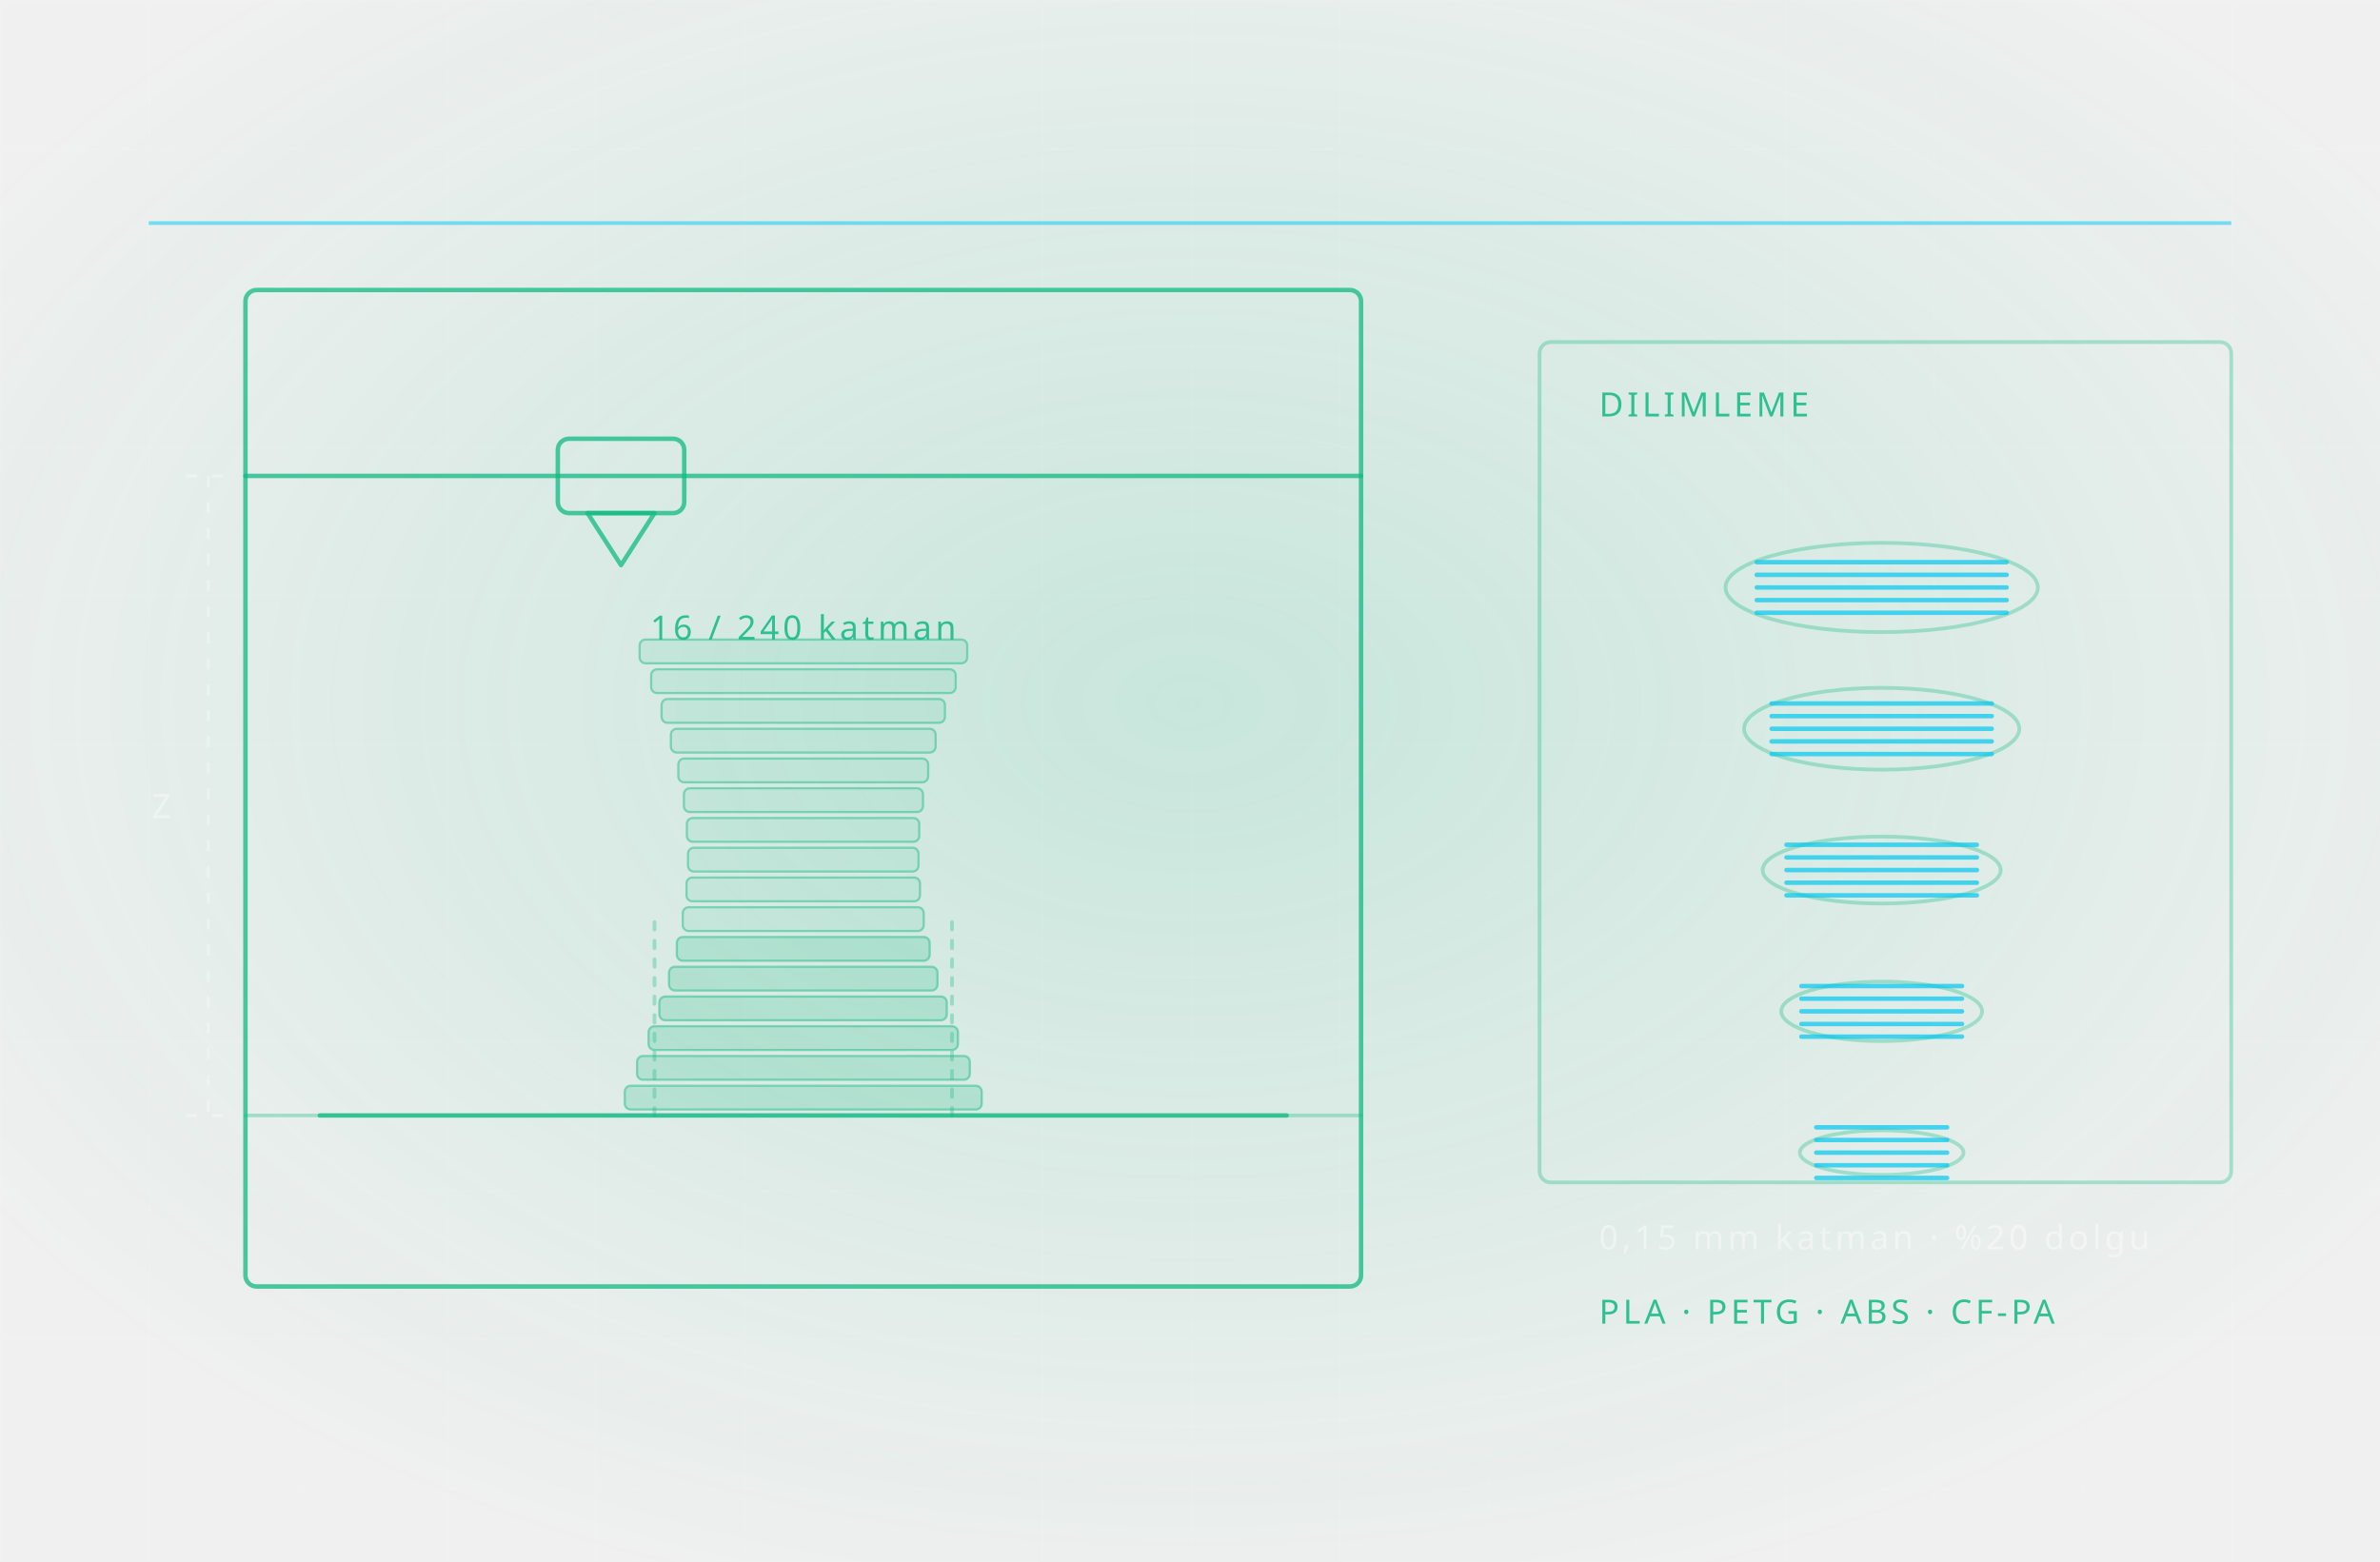
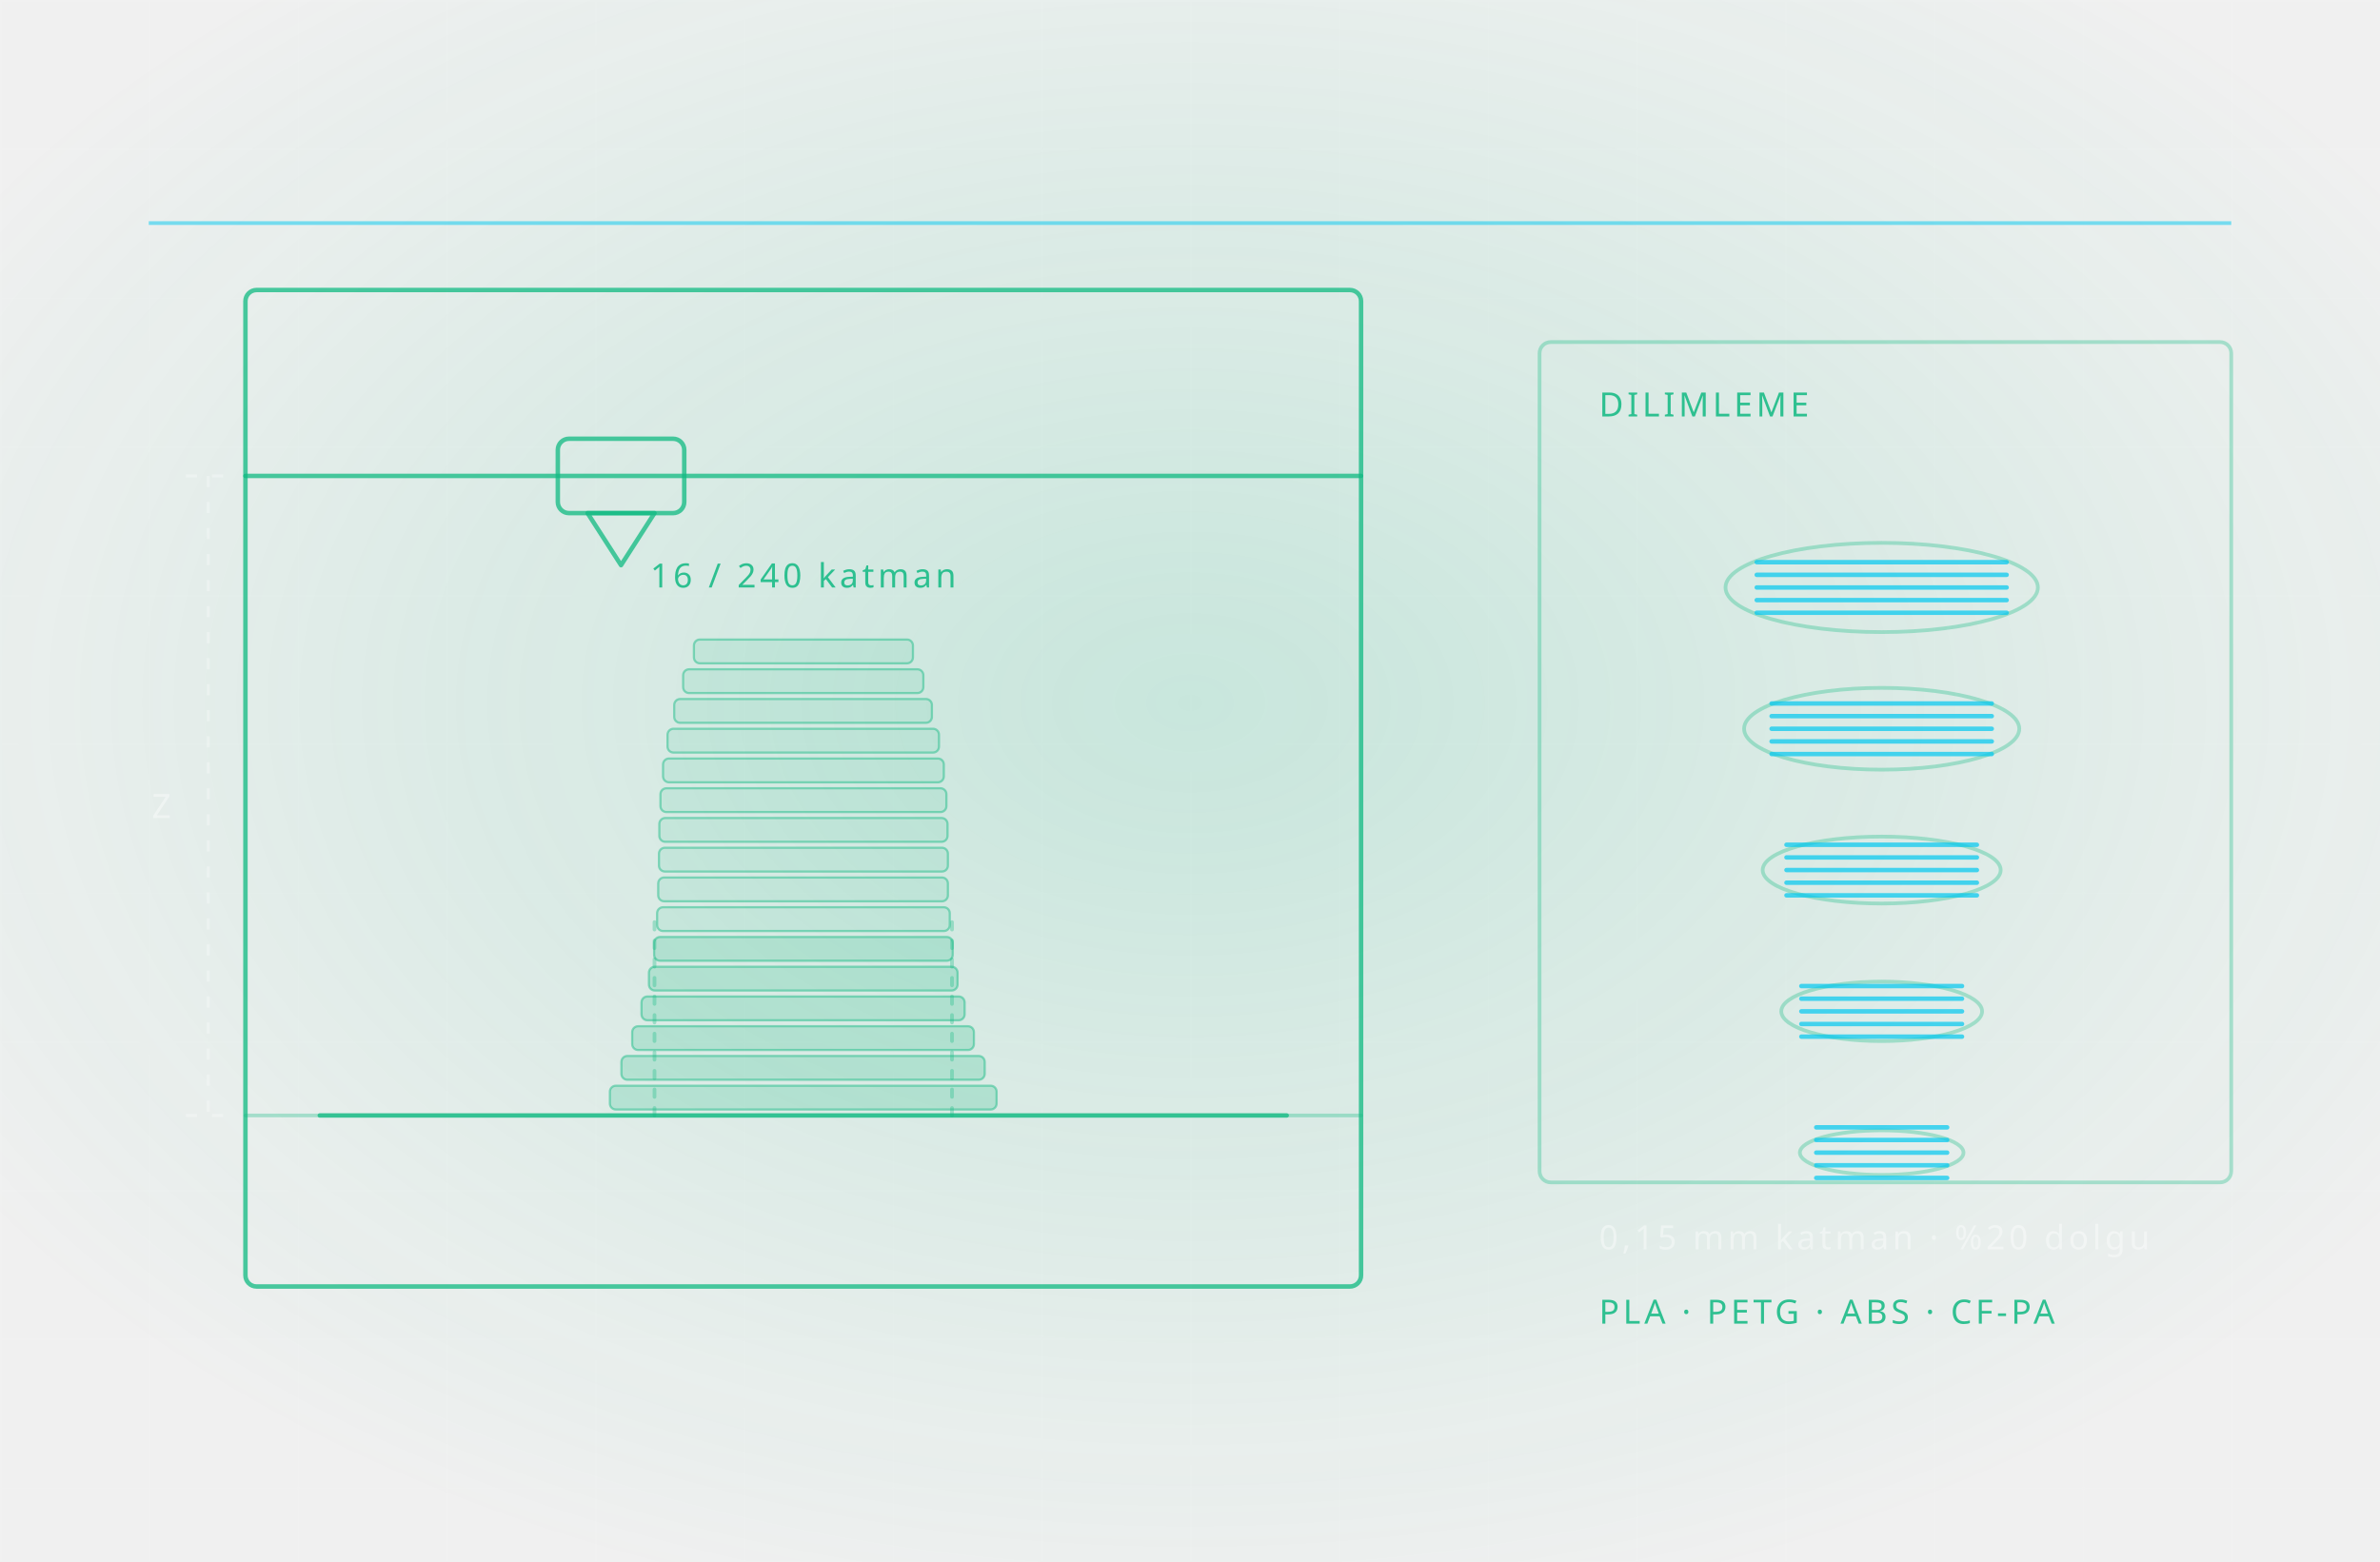
<svg xmlns="http://www.w3.org/2000/svg" viewBox="0 0 640 420" width="640" height="420" role="img">
  <defs>
    <pattern id="g" width="40" height="40" patternUnits="userSpaceOnUse">
      <path d="M40 0H0V40" fill="none" stroke="rgba(255,255,255,.05)" stroke-width="1" />
    </pattern>
    <radialGradient id="glow" cx="50%" cy="45%" r="60%">
      <stop offset="0%" stop-color="#10b981" stop-opacity=".18" />
      <stop offset="100%" stop-color="#10b981" stop-opacity="0" />
    </radialGradient>
    <linearGradient id="fade" x1="0" y1="0" x2="0" y2="1">
      <stop offset="0%" stop-color="#10b981" stop-opacity=".55" />
      <stop offset="100%" stop-color="#10b981" stop-opacity=".08" />
    </linearGradient>
  </defs>
  <style>
.ln{fill:none;stroke:#10b981;stroke-opacity:.75;stroke-width:1.2;stroke-linejoin:round;stroke-linecap:round}
.ln2{fill:none;stroke:#10b981;stroke-opacity:.32;stroke-width:1;stroke-linejoin:round;stroke-linecap:round}
.cy{fill:none;stroke:#00c8f0;stroke-opacity:.7;stroke-width:1.2;stroke-linecap:round}
.fl{fill:#10b981;fill-opacity:.06}
.nd{fill:#10b981}
.dim{fill:none;stroke:rgba(255,255,255,.28);stroke-width:.8;stroke-dasharray:3 4}
.blink{animation:bk 3.2s ease-in-out infinite}
.blink:nth-of-type(2n){animation-delay:.5s}
.blink:nth-of-type(3n){animation-delay:1.1s}
.blink:nth-of-type(5n){animation-delay:1.7s}
@keyframes bk{0%,100%{opacity:.2}50%{opacity:1}}
.draw{stroke-dasharray:6 8;animation:dr 5s linear infinite}
@keyframes dr{to{stroke-dashoffset:-56}}
.scan{animation:sc 7s cubic-bezier(.6,0,.4,1) infinite}
@keyframes sc{0%{opacity:0;transform:translateY(-40px)}12%{opacity:1}88%{opacity:1}100%{opacity:0;transform:translateY(400px)}}
.spin{transform-box:fill-box;transform-origin:center;animation:sp 24s linear infinite}
.spinr{transform-box:fill-box;transform-origin:center;animation:sp 24s linear infinite reverse}
@keyframes sp{to{transform:rotate(360deg)}}
.float{animation:fo 9s ease-in-out infinite}
@keyframes fo{0%,100%{transform:translateY(0)}50%{transform:translateY(-9px)}}
.slide{animation:sl 8s cubic-bezier(.55,0,.45,1) infinite}
@keyframes sl{0%,6%{transform:translateX(0)}94%,100%{transform:translateX(var(--d,480px))}}
.comb{animation:cb 6s ease-in-out infinite}
@keyframes cb{0%,100%{opacity:.45}50%{opacity:.95}}
</style>
  <rect width="640" height="420" fill="url(#g)" />
  <rect width="640" height="420" fill="url(#glow)" />
  <rect class="ln" x="66" y="78" width="300" height="268" rx="3" fill="rgba(255,255,255,.015)" />
  <line class="ln2" x1="66" y1="300" x2="366" y2="300" />
  <line class="ln" x1="86" y1="300" x2="346" y2="300" />
  <line class="ln" x1="66" y1="128" x2="366" y2="128" />
  <g class="slide" style="--d:150px">
    <rect class="ln" x="150" y="118" width="34" height="20" rx="3" />
    <polygon class="ln" points="158,138 176,138 167,152" />
  </g>
-   <rect x="168" y="292" width="96" height="6.4" rx="1.6" fill="#10b981" fill-opacity="0.2" stroke="#10b981" stroke-opacity=".45" stroke-width=".6" />
-   <rect x="171.3" y="284" width="89.5" height="6.4" rx="1.6" fill="#10b981" fill-opacity="0.2" stroke="#10b981" stroke-opacity=".45" stroke-width=".6" />
-   <rect x="174.4" y="276" width="83.2" height="6.4" rx="1.6" fill="#10b981" fill-opacity="0.2" stroke="#10b981" stroke-opacity=".45" stroke-width=".6" />
-   <rect x="177.3" y="268" width="77.3" height="6.4" rx="1.6" fill="#10b981" fill-opacity="0.2" stroke="#10b981" stroke-opacity=".45" stroke-width=".6" />
-   <rect x="179.9" y="260" width="72.2" height="6.4" rx="1.6" fill="#10b981" fill-opacity="0.2" stroke="#10b981" stroke-opacity=".45" stroke-width=".6" />
-   <rect x="182" y="252" width="68" height="6.4" rx="1.6" fill="#10b981" fill-opacity="0.2" stroke="#10b981" stroke-opacity=".45" stroke-width=".6" />
-   <rect x="183.6" y="244" width="64.8" height="6.4" rx="1.6" fill="#10b981" fill-opacity="0.1" stroke="#10b981" stroke-opacity=".45" stroke-width=".6" />
-   <rect x="184.6" y="236" width="62.8" height="6.4" rx="1.6" fill="#10b981" fill-opacity="0.1" stroke="#10b981" stroke-opacity=".45" stroke-width=".6" />
-   <rect x="185" y="228" width="62" height="6.4" rx="1.6" fill="#10b981" fill-opacity="0.1" stroke="#10b981" stroke-opacity=".45" stroke-width=".6" />
-   <rect x="184.7" y="220" width="62.5" height="6.4" rx="1.6" fill="#10b981" fill-opacity="0.1" stroke="#10b981" stroke-opacity=".45" stroke-width=".6" />
-   <rect x="183.9" y="212" width="64.3" height="6.4" rx="1.6" fill="#10b981" fill-opacity="0.1" stroke="#10b981" stroke-opacity=".45" stroke-width=".6" />
-   <rect x="182.4" y="204" width="67.2" height="6.4" rx="1.6" fill="#10b981" fill-opacity="0.1" stroke="#10b981" stroke-opacity=".45" stroke-width=".6" />
-   <rect x="180.4" y="196" width="71.2" height="6.4" rx="1.6" fill="#10b981" fill-opacity="0.1" stroke="#10b981" stroke-opacity=".45" stroke-width=".6" />
-   <rect x="177.9" y="188" width="76.2" height="6.4" rx="1.6" fill="#10b981" fill-opacity="0.1" stroke="#10b981" stroke-opacity=".45" stroke-width=".6" />
-   <rect x="175.1" y="180" width="81.9" height="6.4" rx="1.6" fill="#10b981" fill-opacity="0.1" stroke="#10b981" stroke-opacity=".45" stroke-width=".6" />
-   <rect x="172" y="172" width="88.1" height="6.4" rx="1.6" fill="#10b981" fill-opacity="0.1" stroke="#10b981" stroke-opacity=".45" stroke-width=".6" />
-   <text x="216" y="172" font-family="Manrope,sans-serif" font-size="9" fill="#10b981" fill-opacity=".85" letter-spacing="1" text-anchor="middle">16 / 240 katman</text>
+   <rect x="164" y="292" width="104" height="6.4" rx="1.6" fill="#10b981" fill-opacity="0.2" stroke="#10b981" stroke-opacity=".45" stroke-width=".6" />
+   <rect x="167.1" y="284" width="97.7" height="6.4" rx="1.6" fill="#10b981" fill-opacity="0.2" stroke="#10b981" stroke-opacity=".45" stroke-width=".6" />
+   <rect x="170" y="276" width="91.9" height="6.4" rx="1.6" fill="#10b981" fill-opacity="0.2" stroke="#10b981" stroke-opacity=".45" stroke-width=".6" />
+   <rect x="172.5" y="268" width="86.9" height="6.4" rx="1.6" fill="#10b981" fill-opacity="0.2" stroke="#10b981" stroke-opacity=".45" stroke-width=".6" />
+   <rect x="174.5" y="260" width="83" height="6.4" rx="1.6" fill="#10b981" fill-opacity="0.2" stroke="#10b981" stroke-opacity=".45" stroke-width=".6" />
+   <rect x="175.9" y="252" width="80.3" height="6.4" rx="1.6" fill="#10b981" fill-opacity="0.2" stroke="#10b981" stroke-opacity=".45" stroke-width=".6" />
+   <rect x="176.7" y="244" width="78.7" height="6.4" rx="1.6" fill="#10b981" fill-opacity="0.1" stroke="#10b981" stroke-opacity=".45" stroke-width=".6" />
+   <rect x="177" y="236" width="77.9" height="6.4" rx="1.6" fill="#10b981" fill-opacity="0.1" stroke="#10b981" stroke-opacity=".45" stroke-width=".6" />
+   <rect x="177.2" y="228" width="77.7" height="6.4" rx="1.6" fill="#10b981" fill-opacity="0.1" stroke="#10b981" stroke-opacity=".45" stroke-width=".6" />
+   <rect x="177.3" y="220" width="77.5" height="6.4" rx="1.6" fill="#10b981" fill-opacity="0.1" stroke="#10b981" stroke-opacity=".45" stroke-width=".6" />
+   <rect x="177.6" y="212" width="76.9" height="6.4" rx="1.6" fill="#10b981" fill-opacity="0.1" stroke="#10b981" stroke-opacity=".45" stroke-width=".6" />
+   <rect x="178.3" y="204" width="75.5" height="6.4" rx="1.6" fill="#10b981" fill-opacity="0.1" stroke="#10b981" stroke-opacity=".45" stroke-width=".6" />
+   <rect x="179.5" y="196" width="73" height="6.4" rx="1.6" fill="#10b981" fill-opacity="0.1" stroke="#10b981" stroke-opacity=".45" stroke-width=".6" />
+   <rect x="181.3" y="188" width="69.3" height="6.4" rx="1.6" fill="#10b981" fill-opacity="0.1" stroke="#10b981" stroke-opacity=".45" stroke-width=".6" />
+   <rect x="183.7" y="180" width="64.6" height="6.4" rx="1.6" fill="#10b981" fill-opacity="0.1" stroke="#10b981" stroke-opacity=".45" stroke-width=".6" />
+   <rect x="186.6" y="172" width="58.9" height="6.4" rx="1.6" fill="#10b981" fill-opacity="0.1" stroke="#10b981" stroke-opacity=".45" stroke-width=".6" />
+   <text x="216" y="158" font-family="Manrope,sans-serif" font-size="9" fill="#10b981" fill-opacity=".85" letter-spacing="1" text-anchor="middle">16 / 240 katman</text>
  <line class="ln2" x1="176" y1="300" x2="176" y2="248" stroke-opacity=".3" stroke-dasharray="2 3" />
  <line class="ln2" x1="256" y1="300" x2="256" y2="248" stroke-opacity=".3" stroke-dasharray="2 3" />
  <line class="dim" x1="56" y1="128" x2="56" y2="300" />
  <line class="dim" x1="50" y1="128" x2="62" y2="128" />
  <line class="dim" x1="50" y1="300" x2="62" y2="300" />
  <text x="46" y="220" font-family="Manrope,sans-serif" font-size="9" fill="#fff" fill-opacity=".4" letter-spacing="1" text-anchor="end">Z</text>
  <rect class="ln2" x="414" y="92" width="186" height="226" rx="3" fill="rgba(255,255,255,.02)" />
  <text x="430" y="112" font-family="Manrope,sans-serif" font-size="9" fill="#10b981" fill-opacity=".85" letter-spacing="1" text-anchor="start">DILIMLEME</text>
  <ellipse class="ln2" cx="506" cy="158" rx="42" ry="12" stroke-opacity=".4" />
  <line class="cy" x1="472.4" y1="151.2" x2="539.6" y2="151.2" stroke-opacity=".3" stroke-width=".8" />
  <line class="cy" x1="472.4" y1="154.6" x2="539.6" y2="154.6" stroke-opacity=".3" stroke-width=".8" />
  <line class="cy" x1="472.4" y1="158" x2="539.6" y2="158" stroke-opacity=".3" stroke-width=".8" />
  <line class="cy" x1="472.4" y1="161.4" x2="539.6" y2="161.4" stroke-opacity=".3" stroke-width=".8" />
  <line class="cy" x1="472.4" y1="164.8" x2="539.6" y2="164.8" stroke-opacity=".3" stroke-width=".8" />
  <ellipse class="ln2" cx="506" cy="196" rx="37" ry="11" stroke-opacity=".4" />
  <line class="cy" x1="476.4" y1="189.2" x2="535.6" y2="189.2" stroke-opacity=".3" stroke-width=".8" />
  <line class="cy" x1="476.4" y1="192.6" x2="535.6" y2="192.6" stroke-opacity=".3" stroke-width=".8" />
  <line class="cy" x1="476.4" y1="196" x2="535.6" y2="196" stroke-opacity=".3" stroke-width=".8" />
  <line class="cy" x1="476.4" y1="199.4" x2="535.6" y2="199.4" stroke-opacity=".3" stroke-width=".8" />
  <line class="cy" x1="476.4" y1="202.8" x2="535.6" y2="202.8" stroke-opacity=".3" stroke-width=".8" />
  <ellipse class="ln2" cx="506" cy="234" rx="32" ry="9" stroke-opacity=".4" />
  <line class="cy" x1="480.4" y1="227.2" x2="531.6" y2="227.2" stroke-opacity=".3" stroke-width=".8" />
  <line class="cy" x1="480.4" y1="230.6" x2="531.6" y2="230.6" stroke-opacity=".3" stroke-width=".8" />
  <line class="cy" x1="480.4" y1="234" x2="531.6" y2="234" stroke-opacity=".3" stroke-width=".8" />
  <line class="cy" x1="480.4" y1="237.4" x2="531.6" y2="237.4" stroke-opacity=".3" stroke-width=".8" />
  <line class="cy" x1="480.4" y1="240.8" x2="531.6" y2="240.8" stroke-opacity=".3" stroke-width=".8" />
  <ellipse class="ln2" cx="506" cy="272" rx="27" ry="8" stroke-opacity=".4" />
  <line class="cy" x1="484.4" y1="265.2" x2="527.6" y2="265.2" stroke-opacity=".3" stroke-width=".8" />
  <line class="cy" x1="484.4" y1="268.6" x2="527.6" y2="268.6" stroke-opacity=".3" stroke-width=".8" />
  <line class="cy" x1="484.4" y1="272" x2="527.6" y2="272" stroke-opacity=".3" stroke-width=".8" />
  <line class="cy" x1="484.4" y1="275.4" x2="527.6" y2="275.4" stroke-opacity=".3" stroke-width=".8" />
  <line class="cy" x1="484.4" y1="278.8" x2="527.6" y2="278.8" stroke-opacity=".3" stroke-width=".8" />
  <ellipse class="ln2" cx="506" cy="310" rx="22" ry="6" stroke-opacity=".4" />
  <line class="cy" x1="488.4" y1="303.2" x2="523.6" y2="303.2" stroke-opacity=".3" stroke-width=".8" />
  <line class="cy" x1="488.4" y1="306.6" x2="523.6" y2="306.6" stroke-opacity=".3" stroke-width=".8" />
  <line class="cy" x1="488.4" y1="310" x2="523.6" y2="310" stroke-opacity=".3" stroke-width=".8" />
  <line class="cy" x1="488.4" y1="313.4" x2="523.6" y2="313.4" stroke-opacity=".3" stroke-width=".8" />
  <line class="cy" x1="488.4" y1="316.8" x2="523.6" y2="316.8" stroke-opacity=".3" stroke-width=".8" />
  <text x="430" y="336" font-family="Manrope,sans-serif" font-size="9" fill="#fff" fill-opacity=".4" letter-spacing="1" text-anchor="start">0,15 mm katman · %20 dolgu</text>
  <text x="430" y="356" font-family="Manrope,sans-serif" font-size="9" fill="#10b981" fill-opacity=".85" letter-spacing="1" text-anchor="start">PLA · PETG · ABS · CF-PA</text>
  <g class="scan">
    <line x1="40" y1="60" x2="600" y2="60" stroke="#00c8f0" stroke-opacity=".5" stroke-width="1" />
  </g>
</svg>
